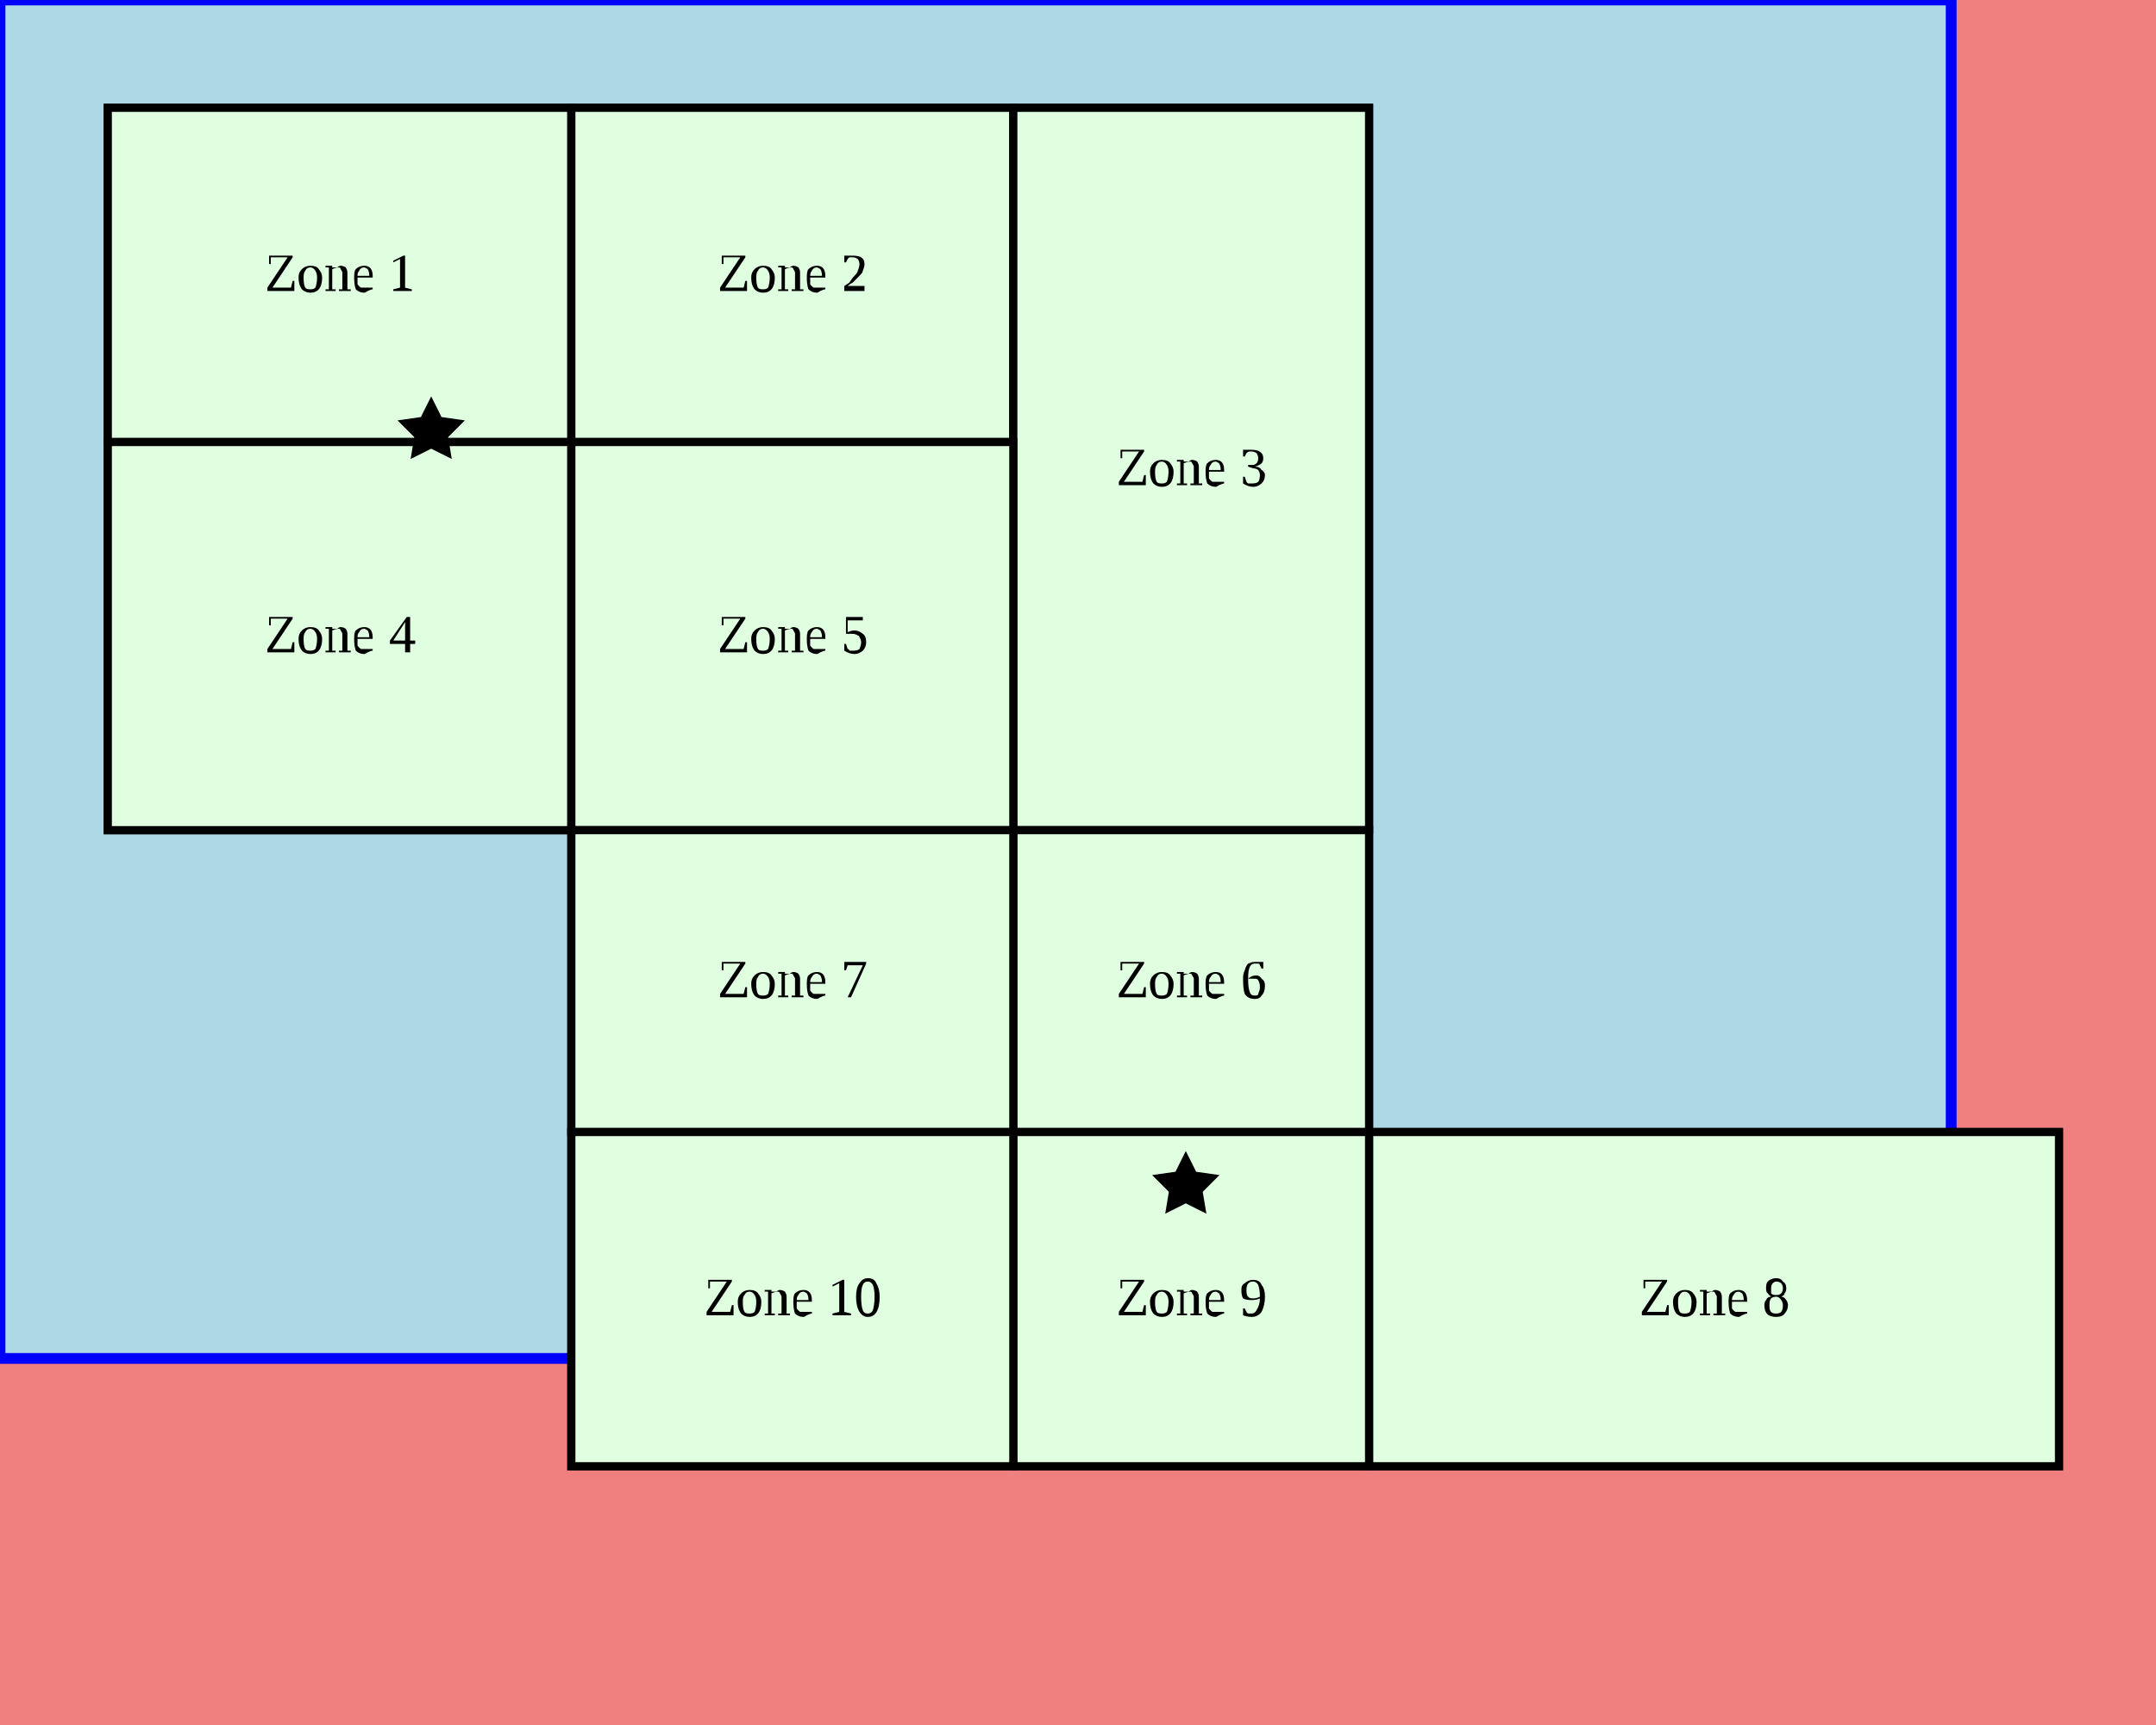
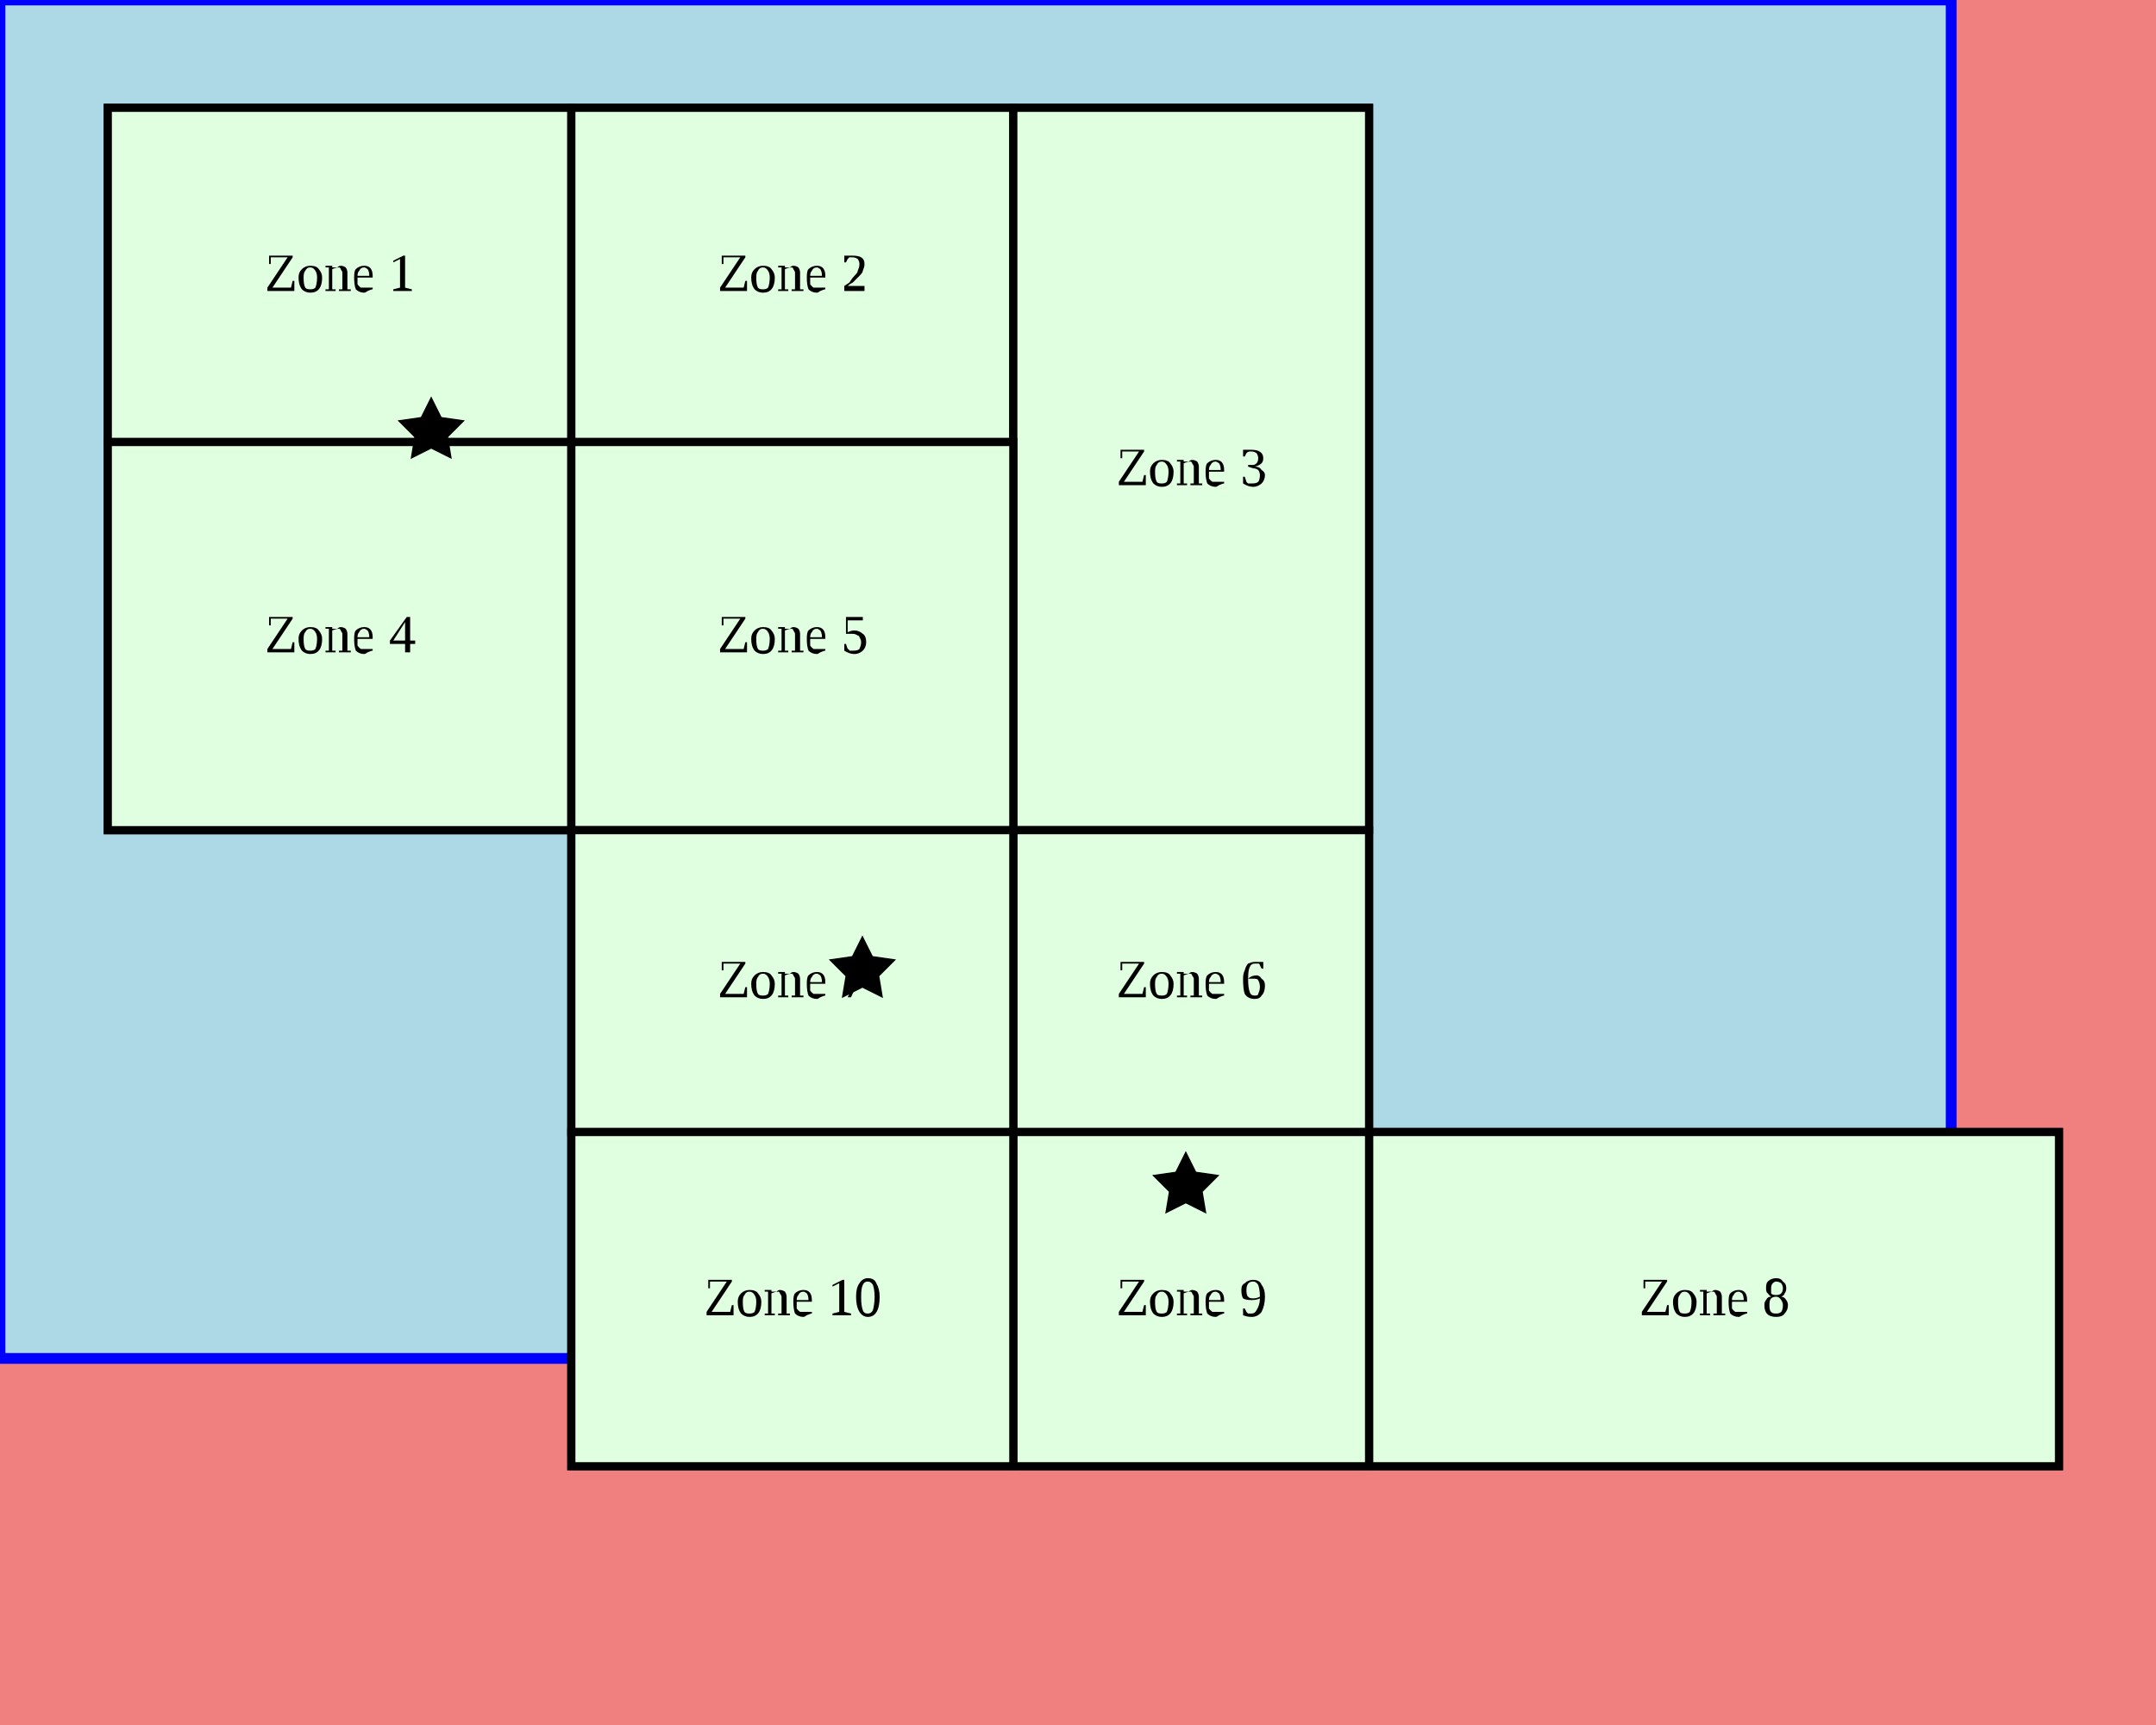
<svg xmlns="http://www.w3.org/2000/svg" width="20.0cm" height="16.0cm" viewBox="0 0 20.0 16.0">
  <rect width="100%" height="100%" fill="lightgreen" />
  <rect x="0" y="0" width="20.0" height="16.0" fill="lightcoral" />
  <rect x="0" y="0" width="18.1" height="12.6" fill="lightblue" stroke="blue" stroke-width="0.1" />
  <g transform="translate(1.0, 1.0)">
    <path d="M 0,0 L 11.7,0 L 11.7,9.5 L 18.1,9.5 L 18.1,12.6 L 4.3,12.6 L 4.3,6.7 L 0,6.7 Z" fill="#E0FFE0" stroke="black" stroke-width="0.002cm" />
    <rect x="0" y="0" width="4.3" height="3.1" fill="#E0FFE0" stroke="black" stroke-width="0.002cm" />
    <text x="2.15" y="1.55" fill="black" font-size="0.5" text-anchor="middle" dy=".3em">Zone 1</text>
    <rect x="4.3" y="0" width="4.1" height="3.1" fill="#E0FFE0" stroke="black" stroke-width="0.002cm" />
    <text x="6.35" y="1.55" fill="black" font-size="0.5" text-anchor="middle" dy=".3em">Zone 2</text>
    <rect x="8.4" y="0" width="3.3" height="6.7" fill="#E0FFE0" stroke="black" stroke-width="0.002cm" />
    <text x="10.05" y="3.35" fill="black" font-size="0.5" text-anchor="middle" dy=".3em">Zone 3</text>
    <rect x="0" y="3.1" width="4.3" height="3.6" fill="#E0FFE0" stroke="black" stroke-width="0.002cm" />
    <text x="2.15" y="4.9" fill="black" font-size="0.5" text-anchor="middle" dy=".3em">Zone 4</text>
    <rect x="4.3" y="3.1" width="4.1" height="3.6" fill="#E0FFE0" stroke="black" stroke-width="0.002cm" />
    <text x="6.35" y="4.9" fill="black" font-size="0.5" text-anchor="middle" dy=".3em">Zone 5</text>
    <rect x="8.4" y="6.7" width="3.3" height="2.8" fill="#E0FFE0" stroke="black" stroke-width="0.002cm" />
    <text x="10.05" y="8.1" fill="black" font-size="0.5" text-anchor="middle" dy=".3em">Zone 6</text>
    <rect x="4.3" y="6.7" width="4.1" height="2.8" fill="#E0FFE0" stroke="black" stroke-width="0.002cm" />
    <text x="6.35" y="8.1" fill="black" font-size="0.5" text-anchor="middle" dy=".3em">Zone 7</text>
    <rect x="11.7" y="9.5" width="6.4" height="3.1" fill="#E0FFE0" stroke="black" stroke-width="0.002cm" />
    <text x="14.9" y="11.05" fill="black" font-size="0.5" text-anchor="middle" dy=".3em">Zone 8</text>
    <rect x="8.4" y="9.5" width="3.3" height="3.1" fill="#E0FFE0" stroke="black" stroke-width="0.002cm" />
    <text x="10.05" y="11.05" fill="black" font-size="0.5" text-anchor="middle" dy=".3em">Zone 9</text>
    <rect x="4.3" y="9.5" width="4.1" height="3.1" fill="#E0FFE0" stroke="black" stroke-width="0.002cm" />
    <text x="6.35" y="11.05" fill="black" font-size="0.5" text-anchor="middle" dy=".3em">Zone 10</text>
    <path d="M 3.0,2.9 L 3.03,2.96 L 3.1,2.97 L 3.05,3.02 L 3.06,3.08 L 3.0,3.05 L 2.94,3.08 L 2.95,3.02 L 2.9,2.97 L 2.97,2.96 Z" fill="gold" stroke="black" stroke-width="0.2" />
    <path d="M 10.0,9.9 L 10.03,9.96 L 10.1,9.97 L 10.05,10.02 L 10.06,10.08 L 10.0,10.05 L 9.94,10.08 L 9.95,10.02 L 9.9,9.97 L 9.97,9.96 Z" fill="gold" stroke="black" stroke-width="0.2" />
+     <path d="M 7.0,7.9 L 7.03,7.96 L 7.1,7.97 L 7.05,8.02 L 7.06,8.08 L 7.0,8.05 L 6.94,8.08 L 6.95,8.02 L 6.9,7.97 L 6.97,7.96 Z" fill="gold" stroke="black" stroke-width="0.2" />
  </g>
</svg>
